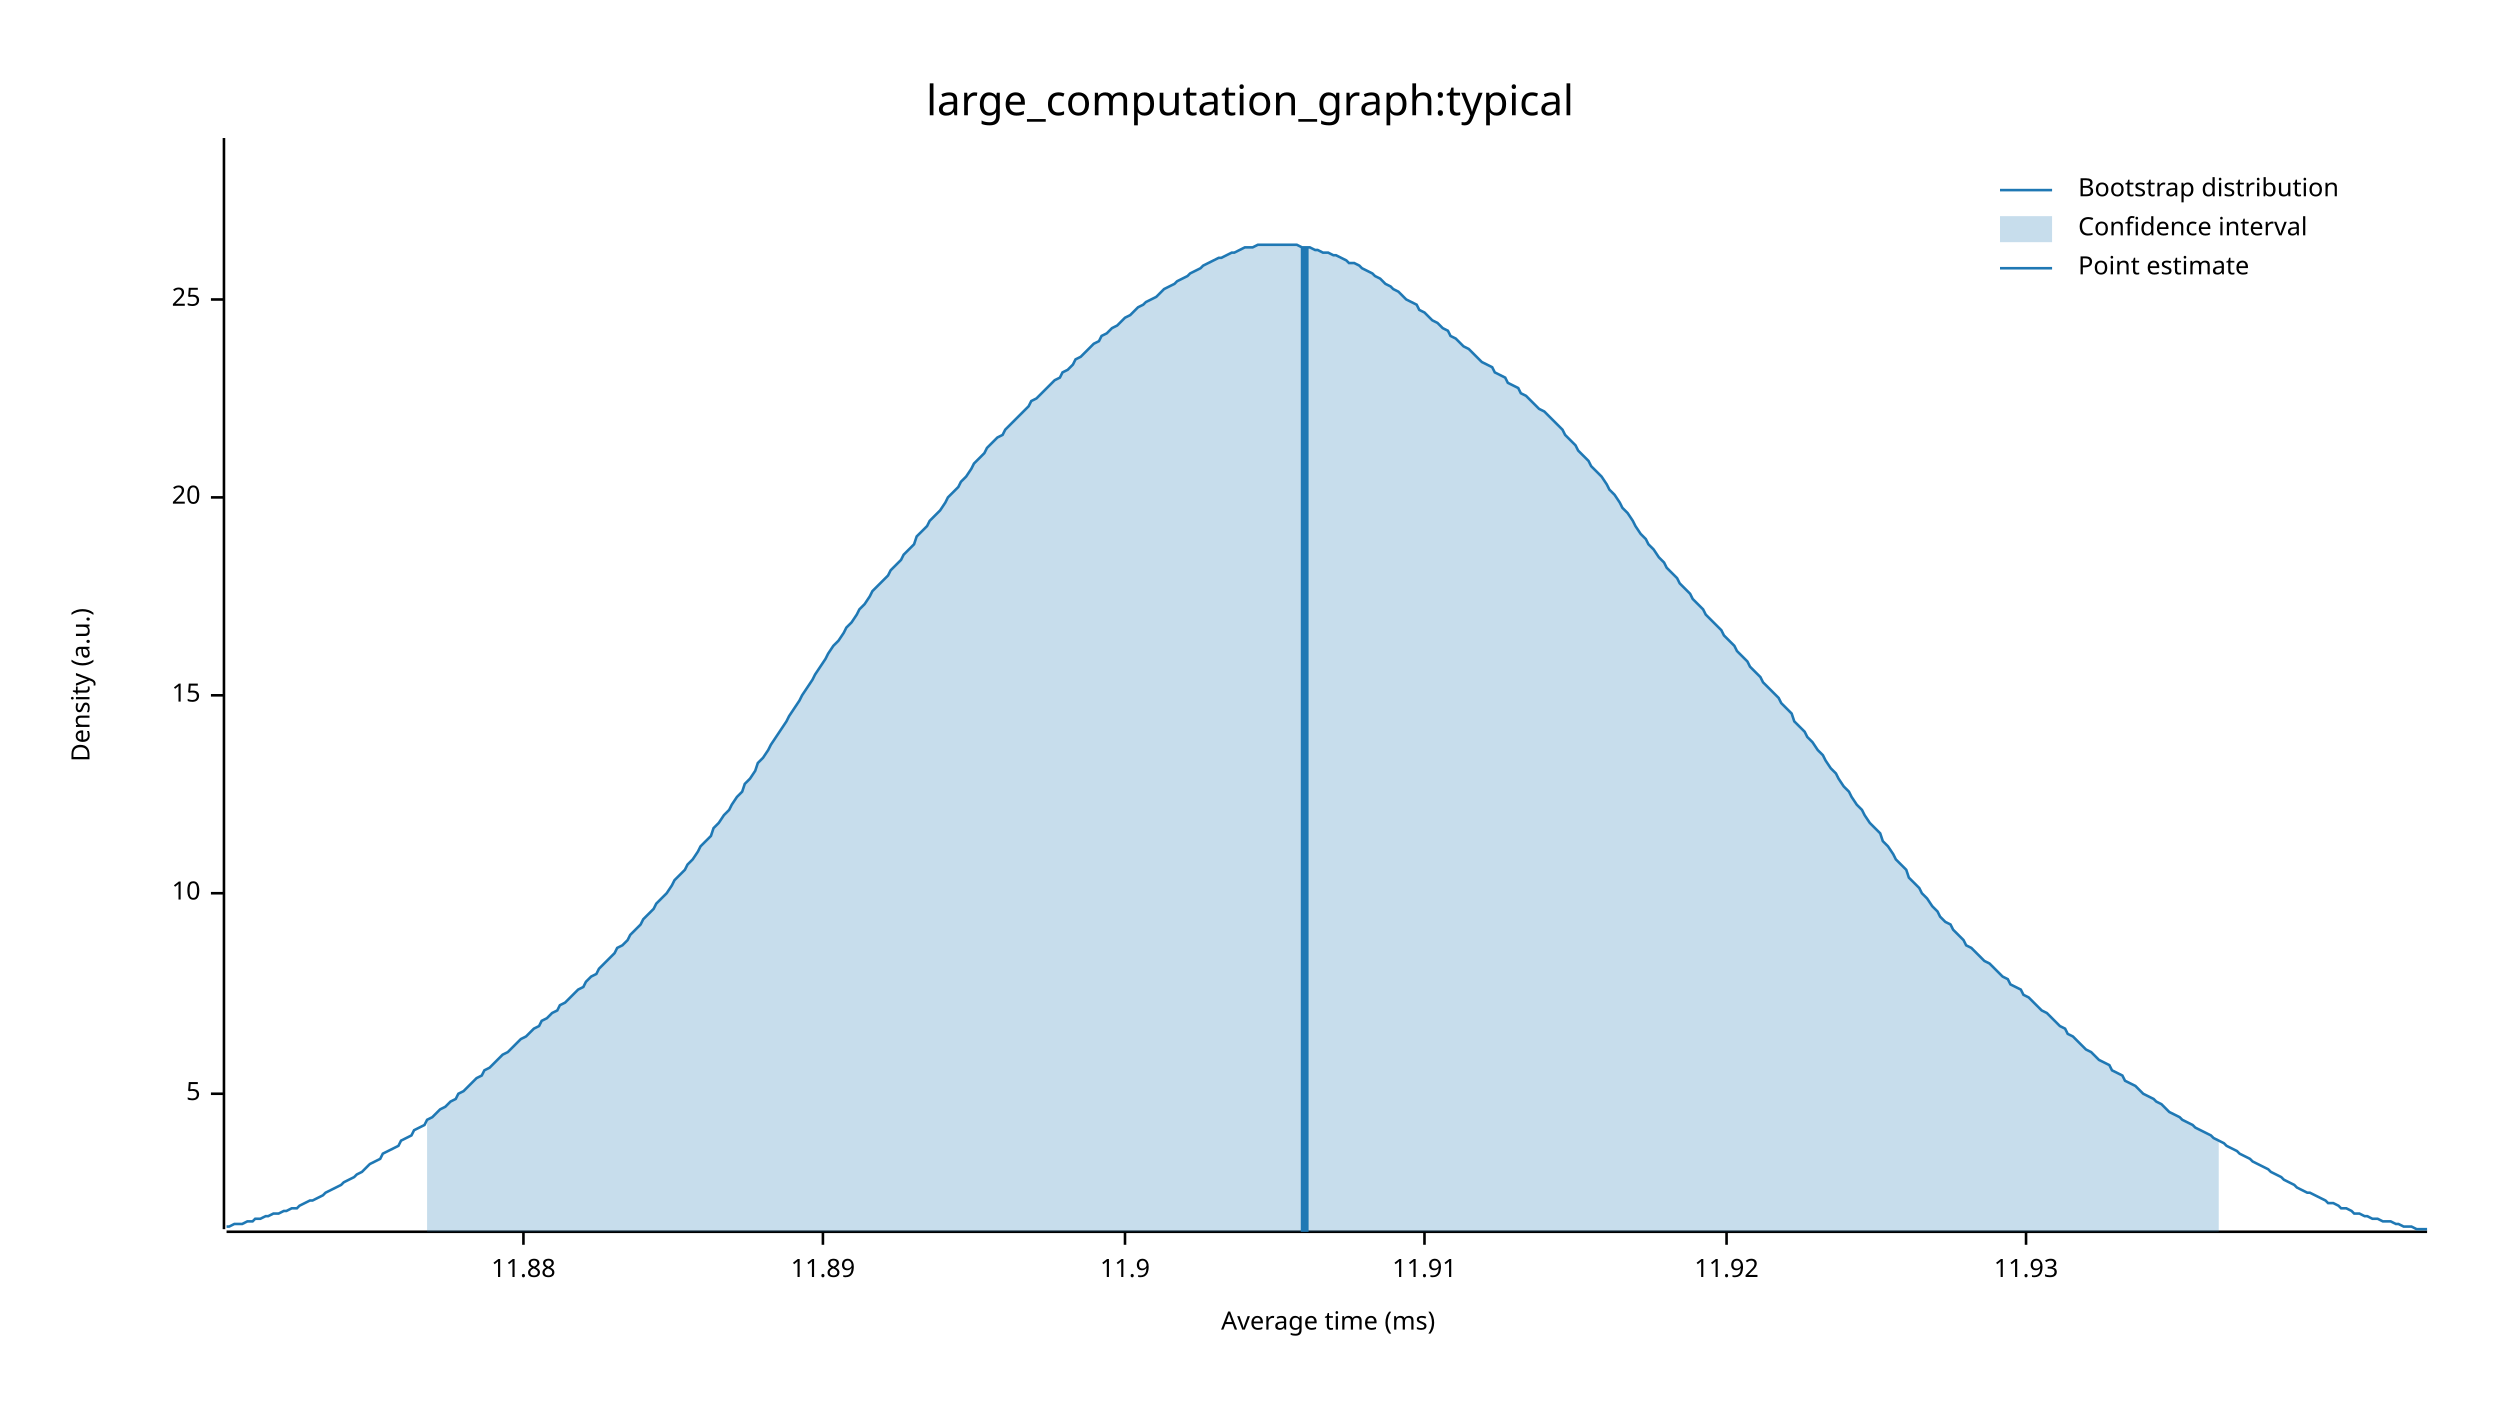
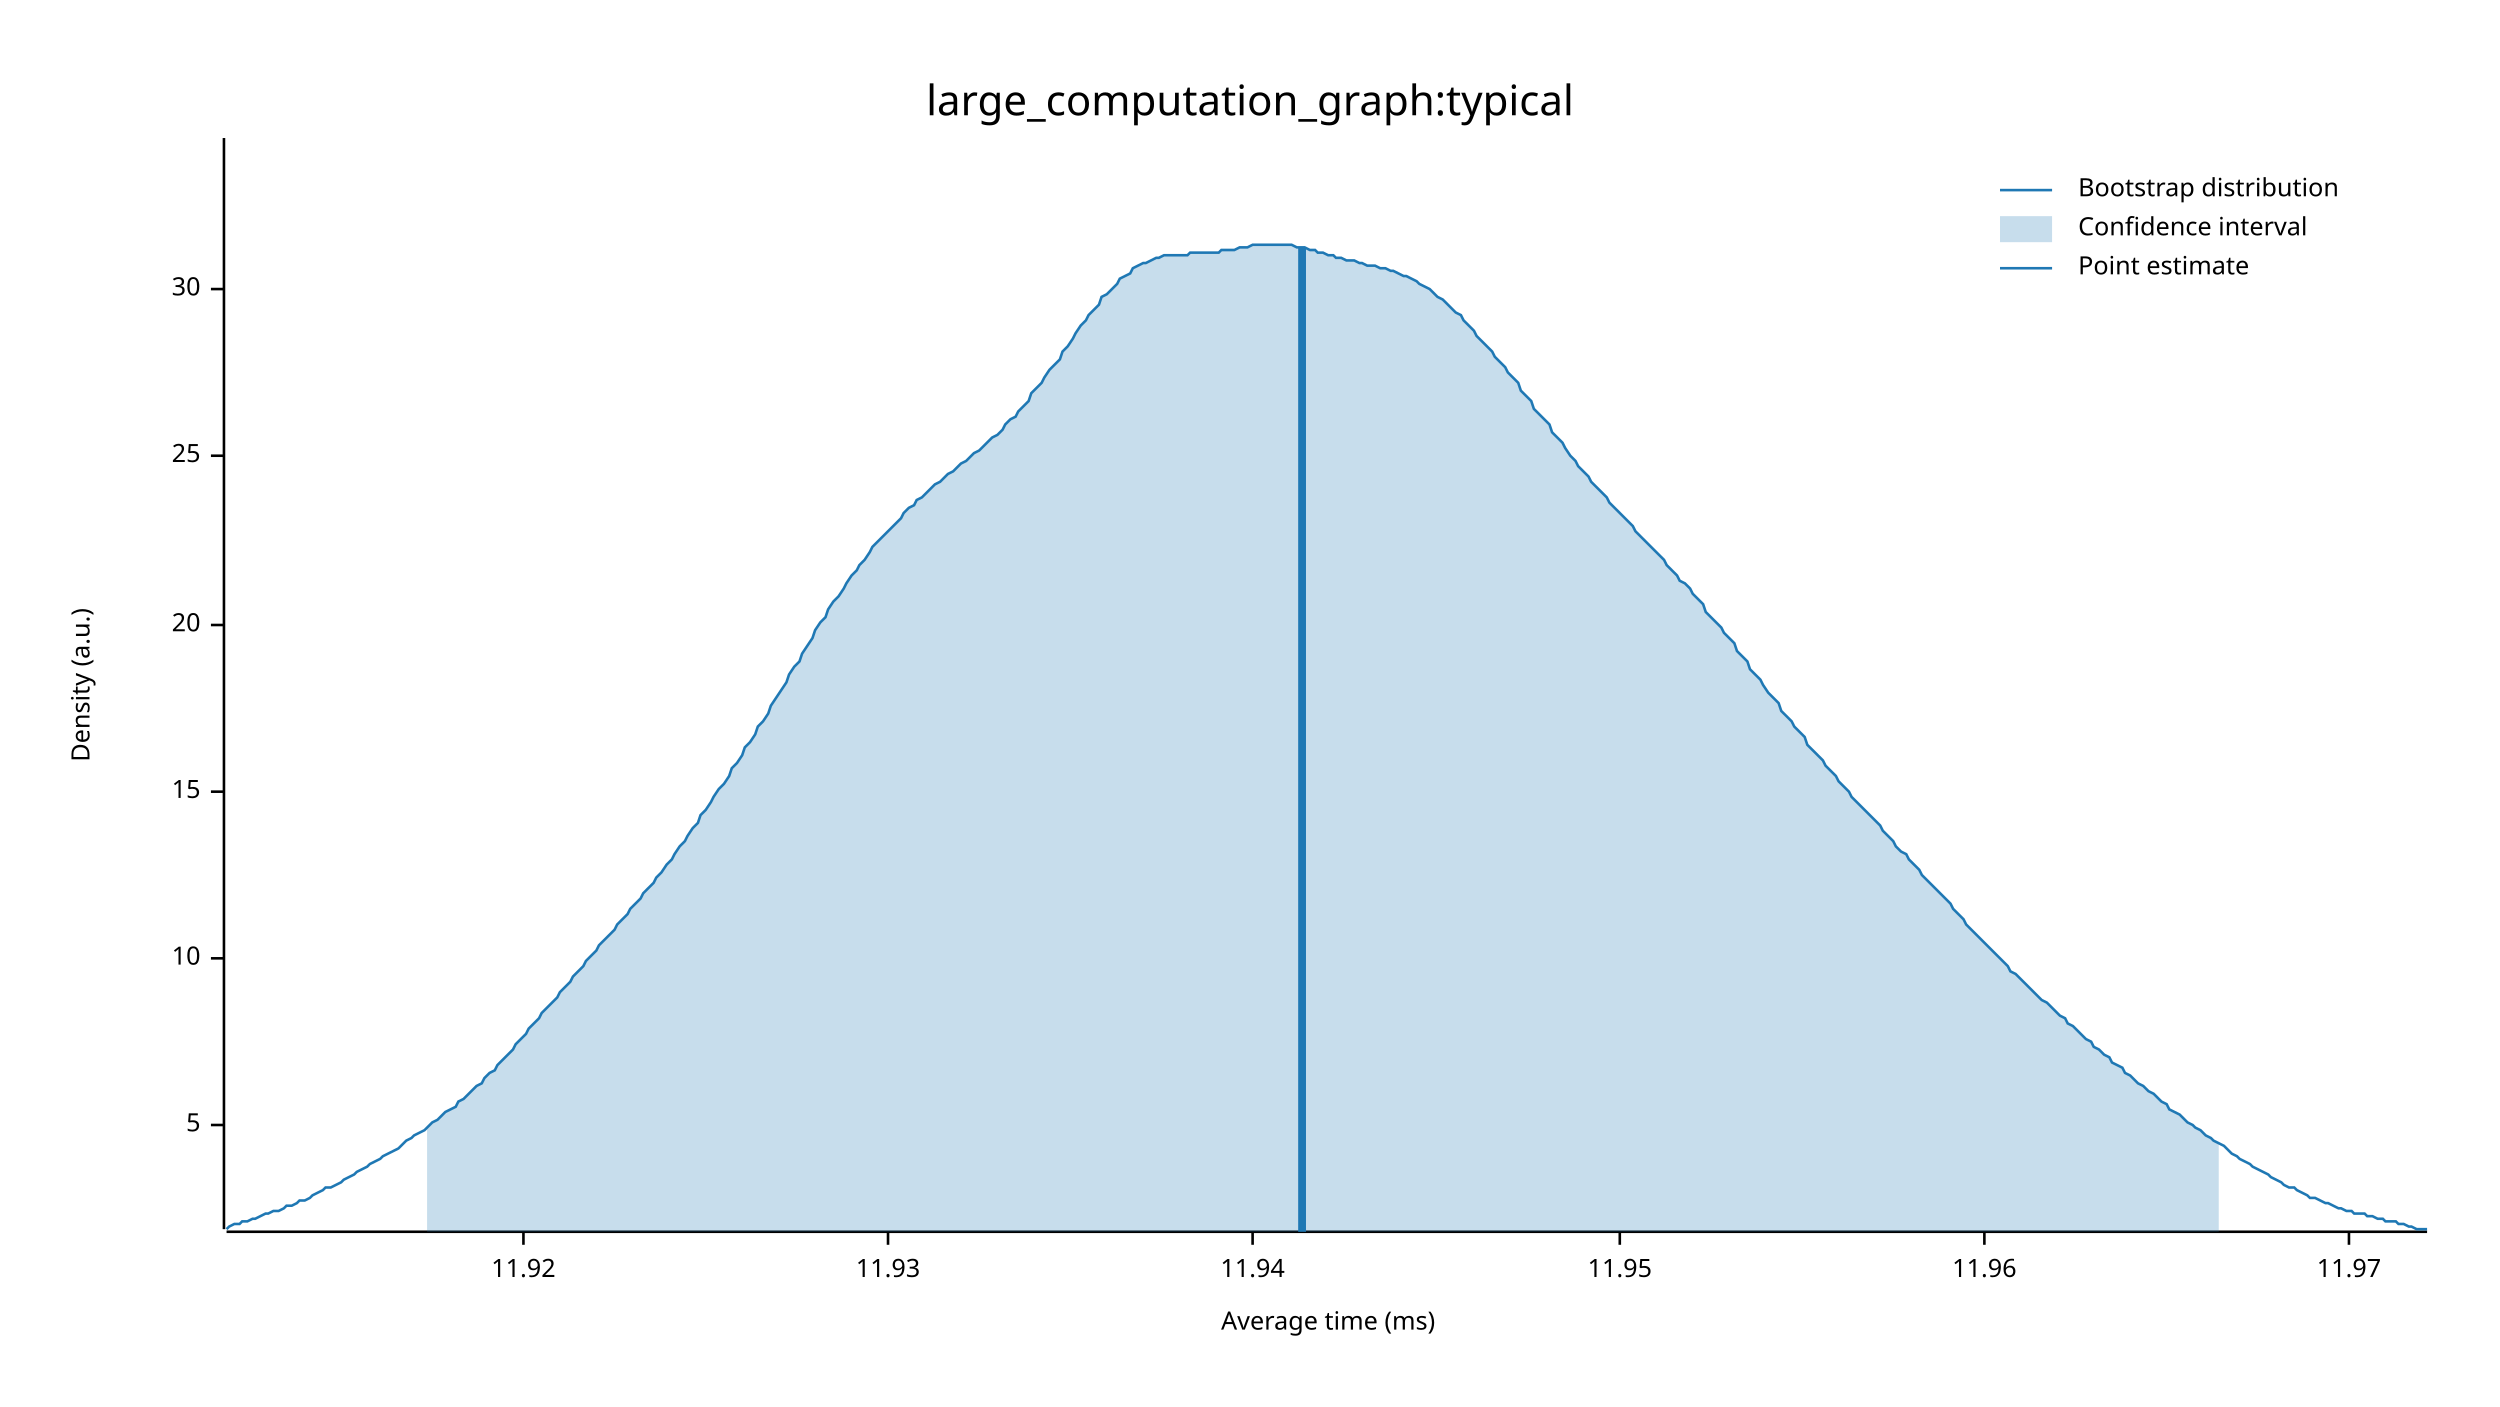
<svg xmlns="http://www.w3.org/2000/svg" width="960" height="540" viewBox="0 0 960 540">
  <text x="480" y="32" dy="0.76em" text-anchor="middle" font-family="sans-serif" font-size="16.129" opacity="1" fill="#000000">
large_computation_graph:typical
</text>
  <text x="27" y="263" dy="0.76em" text-anchor="middle" font-family="sans-serif" font-size="9.677" opacity="1" fill="#000000" transform="rotate(270, 27, 263)">
Density (a.u.)
</text>
  <text x="510" y="513" dy="-0.5ex" text-anchor="middle" font-family="sans-serif" font-size="9.677" opacity="1" fill="#000000">
Average time (ms)
</text>
  <polyline fill="none" opacity="1" stroke="#000000" stroke-width="1" points="86,53 86,472 " />
-   <text x="77" y="420" dy="0.5ex" text-anchor="end" font-family="sans-serif" font-size="9.677" opacity="1" fill="#000000">
+   <text x="77" y="432" dy="0.5ex" text-anchor="end" font-family="sans-serif" font-size="9.677" opacity="1" fill="#000000">
5
</text>
-   <polyline fill="none" opacity="1" stroke="#000000" stroke-width="1" points="81,420 86,420 " />
-   <text x="77" y="343" dy="0.5ex" text-anchor="end" font-family="sans-serif" font-size="9.677" opacity="1" fill="#000000">
+   <polyline fill="none" opacity="1" stroke="#000000" stroke-width="1" points="81,432 86,432 " />
+   <text x="77" y="368" dy="0.5ex" text-anchor="end" font-family="sans-serif" font-size="9.677" opacity="1" fill="#000000">
10
</text>
-   <polyline fill="none" opacity="1" stroke="#000000" stroke-width="1" points="81,343 86,343 " />
-   <text x="77" y="267" dy="0.5ex" text-anchor="end" font-family="sans-serif" font-size="9.677" opacity="1" fill="#000000">
+   <polyline fill="none" opacity="1" stroke="#000000" stroke-width="1" points="81,368 86,368 " />
+   <text x="77" y="304" dy="0.5ex" text-anchor="end" font-family="sans-serif" font-size="9.677" opacity="1" fill="#000000">
15
</text>
-   <polyline fill="none" opacity="1" stroke="#000000" stroke-width="1" points="81,267 86,267 " />
-   <text x="77" y="191" dy="0.5ex" text-anchor="end" font-family="sans-serif" font-size="9.677" opacity="1" fill="#000000">
+   <polyline fill="none" opacity="1" stroke="#000000" stroke-width="1" points="81,304 86,304 " />
+   <text x="77" y="240" dy="0.5ex" text-anchor="end" font-family="sans-serif" font-size="9.677" opacity="1" fill="#000000">
20
</text>
-   <polyline fill="none" opacity="1" stroke="#000000" stroke-width="1" points="81,191 86,191 " />
-   <text x="77" y="115" dy="0.5ex" text-anchor="end" font-family="sans-serif" font-size="9.677" opacity="1" fill="#000000">
+   <polyline fill="none" opacity="1" stroke="#000000" stroke-width="1" points="81,240 86,240 " />
+   <text x="77" y="175" dy="0.5ex" text-anchor="end" font-family="sans-serif" font-size="9.677" opacity="1" fill="#000000">
25
</text>
-   <polyline fill="none" opacity="1" stroke="#000000" stroke-width="1" points="81,115 86,115 " />
+   <polyline fill="none" opacity="1" stroke="#000000" stroke-width="1" points="81,175 86,175 " />
+   <text x="77" y="111" dy="0.5ex" text-anchor="end" font-family="sans-serif" font-size="9.677" opacity="1" fill="#000000">
+ 30
+ </text>
+   <polyline fill="none" opacity="1" stroke="#000000" stroke-width="1" points="81,111 86,111 " />
  <polyline fill="none" opacity="1" stroke="#000000" stroke-width="1" points="87,473 932,473 " />
  <text x="201" y="483" dy="0.76em" text-anchor="middle" font-family="sans-serif" font-size="9.677" opacity="1" fill="#000000">
- 11.88
+ 11.92
</text>
  <polyline fill="none" opacity="1" stroke="#000000" stroke-width="1" points="201,473 201,478 " />
-   <text x="316" y="483" dy="0.76em" text-anchor="middle" font-family="sans-serif" font-size="9.677" opacity="1" fill="#000000">
- 11.89
- </text>
-   <polyline fill="none" opacity="1" stroke="#000000" stroke-width="1" points="316,473 316,478 " />
-   <text x="432" y="483" dy="0.76em" text-anchor="middle" font-family="sans-serif" font-size="9.677" opacity="1" fill="#000000">
- 11.9
- </text>
-   <polyline fill="none" opacity="1" stroke="#000000" stroke-width="1" points="432,473 432,478 " />
-   <text x="547" y="483" dy="0.76em" text-anchor="middle" font-family="sans-serif" font-size="9.677" opacity="1" fill="#000000">
- 11.91
- </text>
-   <polyline fill="none" opacity="1" stroke="#000000" stroke-width="1" points="547,473 547,478 " />
-   <text x="663" y="483" dy="0.76em" text-anchor="middle" font-family="sans-serif" font-size="9.677" opacity="1" fill="#000000">
- 11.92
- </text>
-   <polyline fill="none" opacity="1" stroke="#000000" stroke-width="1" points="663,473 663,478 " />
-   <text x="778" y="483" dy="0.76em" text-anchor="middle" font-family="sans-serif" font-size="9.677" opacity="1" fill="#000000">
+   <text x="341" y="483" dy="0.76em" text-anchor="middle" font-family="sans-serif" font-size="9.677" opacity="1" fill="#000000">
11.93
</text>
-   <polyline fill="none" opacity="1" stroke="#000000" stroke-width="1" points="778,473 778,478 " />
-   <polyline fill="none" opacity="1" stroke="#1F78B4" stroke-width="1" points="87,471 88,471 90,470 92,470 93,470 95,469 97,469 98,468 100,468 102,467 103,467 105,466 107,466 109,465 110,465 112,464 114,464 115,463 117,462 119,461 120,461 122,460 124,459 125,458 127,457 129,456 131,455 132,454 134,453 136,452 137,451 139,450 141,448 142,447 144,446 146,445 147,443 149,442 151,441 153,440 154,438 156,437 158,436 159,434 161,433 163,432 164,430 166,429 168,427 169,426 171,425 173,423 175,422 176,420 178,419 180,417 181,416 183,414 185,413 186,411 188,410 190,408 191,407 193,405 195,404 197,402 198,401 200,399 202,398 203,397 205,395 207,394 208,392 210,391 212,389 214,388 215,386 217,385 219,383 220,382 222,380 224,379 225,377 227,375 229,374 230,372 232,370 234,368 236,366 237,364 239,363 241,361 242,359 244,357 246,355 247,353 249,351 251,349 252,347 254,345 256,343 258,340 259,338 261,336 263,334 264,332 266,330 268,327 269,325 271,323 273,321 274,318 276,316 278,313 280,311 281,309 283,306 285,304 286,301 288,299 290,296 291,293 293,291 295,288 296,286 298,283 300,280 302,277 303,275 305,272 307,269 308,267 310,264 312,261 313,259 315,256 317,253 318,251 320,248 322,246 324,243 325,241 327,239 329,236 330,234 332,232 334,229 335,227 337,225 339,223 341,221 342,219 344,217 346,215 347,213 349,211 351,209 352,206 354,204 356,202 357,200 359,198 361,196 363,193 364,191 366,189 368,187 369,185 371,183 373,180 374,178 376,176 378,174 379,172 381,170 383,168 385,167 386,165 388,163 390,161 391,160 393,158 395,156 396,154 398,153 400,151 401,150 403,148 405,146 407,145 408,143 410,142 412,140 413,138 415,137 417,135 418,134 420,132 422,131 423,129 425,128 427,126 429,125 430,124 432,122 434,121 435,120 437,118 439,117 440,116 442,115 444,114 445,113 447,111 449,110 451,109 452,108 454,107 456,106 457,105 459,104 461,103 462,102 464,101 466,100 468,99 469,99 471,98 473,97 474,97 476,96 478,95 479,95 481,95 483,94 484,94 486,94 488,94 490,94 491,94 493,94 495,94 496,94 498,94 500,95 501,95 503,95 505,96 506,96 508,97 510,97 512,98 513,98 515,99 517,100 518,101 520,101 522,102 523,103 525,104 527,105 528,106 530,107 532,109 534,110 535,111 537,112 539,114 540,115 542,116 544,117 545,119 547,120 549,122 550,123 552,124 554,126 556,127 557,129 559,130 561,132 562,133 564,134 566,136 567,137 569,139 571,140 573,141 574,143 576,144 578,145 579,147 581,148 583,149 584,151 586,152 588,154 589,155 591,157 593,158 595,160 596,161 598,163 600,165 601,167 603,169 605,171 606,173 608,175 610,177 611,179 613,181 615,183 617,186 618,188 620,190 622,193 623,195 625,197 627,200 628,202 630,205 632,207 633,209 635,211 637,214 639,216 640,218 642,220 644,222 645,224 647,226 649,228 650,230 652,232 654,234 655,236 657,238 659,240 661,242 662,244 664,246 666,248 667,250 669,252 671,254 672,256 674,258 676,260 677,262 679,264 681,266 683,268 684,270 686,272 688,274 689,277 691,279 693,281 694,283 696,285 698,288 700,290 701,292 703,295 705,297 706,299 708,302 710,304 711,306 713,309 715,311 716,313 718,316 720,318 722,320 723,323 725,325 727,328 728,330 730,332 732,334 733,337 735,339 737,341 738,343 740,345 742,348 744,350 745,352 747,354 749,355 750,357 752,359 754,361 755,363 757,364 759,366 760,367 762,369 764,370 766,372 767,373 769,375 771,376 772,378 774,379 776,380 777,382 779,383 781,385 782,386 784,388 786,389 788,391 789,392 791,394 793,395 794,397 796,398 798,400 799,401 801,403 803,404 804,405 806,407 808,408 810,409 811,411 813,412 815,413 816,415 818,416 820,417 821,418 823,420 825,421 827,422 828,423 830,424 832,426 833,427 835,428 837,429 838,430 840,431 842,432 843,433 845,434 847,435 849,436 850,437 852,438 854,439 855,440 857,441 859,442 860,443 862,444 864,445 865,446 867,447 869,448 871,449 872,450 874,451 876,452 877,453 879,454 881,455 882,456 884,457 886,458 887,458 889,459 891,460 893,461 894,462 896,462 898,463 899,464 901,464 903,465 904,466 906,466 908,467 909,467 911,468 913,468 915,469 916,469 918,469 920,470 921,470 923,471 925,471 926,471 928,472 930,472 932,472 " />
-   <polygon opacity="0.25" fill="#1F78B4" points="164,430 166,429 168,427 169,426 171,425 173,423 175,422 176,420 178,419 180,417 181,416 183,414 185,413 186,411 188,410 190,408 191,407 193,405 195,404 197,402 198,401 200,399 202,398 203,397 205,395 207,394 208,392 210,391 212,389 214,388 215,386 217,385 219,383 220,382 222,380 224,379 225,377 227,375 229,374 230,372 232,370 234,368 236,366 237,364 239,363 241,361 242,359 244,357 246,355 247,353 249,351 251,349 252,347 254,345 256,343 258,340 259,338 261,336 263,334 264,332 266,330 268,327 269,325 271,323 273,321 274,318 276,316 278,313 280,311 281,309 283,306 285,304 286,301 288,299 290,296 291,293 293,291 295,288 296,286 298,283 300,280 302,277 303,275 305,272 307,269 308,267 310,264 312,261 313,259 315,256 317,253 318,251 320,248 322,246 324,243 325,241 327,239 329,236 330,234 332,232 334,229 335,227 337,225 339,223 341,221 342,219 344,217 346,215 347,213 349,211 351,209 352,206 354,204 356,202 357,200 359,198 361,196 363,193 364,191 366,189 368,187 369,185 371,183 373,180 374,178 376,176 378,174 379,172 381,170 383,168 385,167 386,165 388,163 390,161 391,160 393,158 395,156 396,154 398,153 400,151 401,150 403,148 405,146 407,145 408,143 410,142 412,140 413,138 415,137 417,135 418,134 420,132 422,131 423,129 425,128 427,126 429,125 430,124 432,122 434,121 435,120 437,118 439,117 440,116 442,115 444,114 445,113 447,111 449,110 451,109 452,108 454,107 456,106 457,105 459,104 461,103 462,102 464,101 466,100 468,99 469,99 471,98 473,97 474,97 476,96 478,95 479,95 481,95 483,94 484,94 486,94 488,94 490,94 491,94 493,94 495,94 496,94 498,94 500,95 501,95 503,95 505,96 506,96 508,97 510,97 512,98 513,98 515,99 517,100 518,101 520,101 522,102 523,103 525,104 527,105 528,106 530,107 532,109 534,110 535,111 537,112 539,114 540,115 542,116 544,117 545,119 547,120 549,122 550,123 552,124 554,126 556,127 557,129 559,130 561,132 562,133 564,134 566,136 567,137 569,139 571,140 573,141 574,143 576,144 578,145 579,147 581,148 583,149 584,151 586,152 588,154 589,155 591,157 593,158 595,160 596,161 598,163 600,165 601,167 603,169 605,171 606,173 608,175 610,177 611,179 613,181 615,183 617,186 618,188 620,190 622,193 623,195 625,197 627,200 628,202 630,205 632,207 633,209 635,211 637,214 639,216 640,218 642,220 644,222 645,224 647,226 649,228 650,230 652,232 654,234 655,236 657,238 659,240 661,242 662,244 664,246 666,248 667,250 669,252 671,254 672,256 674,258 676,260 677,262 679,264 681,266 683,268 684,270 686,272 688,274 689,277 691,279 693,281 694,283 696,285 698,288 700,290 701,292 703,295 705,297 706,299 708,302 710,304 711,306 713,309 715,311 716,313 718,316 720,318 722,320 723,323 725,325 727,328 728,330 730,332 732,334 733,337 735,339 737,341 738,343 740,345 742,348 744,350 745,352 747,354 749,355 750,357 752,359 754,361 755,363 757,364 759,366 760,367 762,369 764,370 766,372 767,373 769,375 771,376 772,378 774,379 776,380 777,382 779,383 781,385 782,386 784,388 786,389 788,391 789,392 791,394 793,395 794,397 796,398 798,400 799,401 801,403 803,404 804,405 806,407 808,408 810,409 811,411 813,412 815,413 816,415 818,416 820,417 821,418 823,420 825,421 827,422 828,423 830,424 832,426 833,427 835,428 837,429 838,430 840,431 842,432 843,433 845,434 847,435 849,436 850,437 852,438 852,473 164,473 " />
-   <polyline fill="none" opacity="1" stroke="#1F78B4" stroke-width="3" points="501,473 501,95 " />
+   <polyline fill="none" opacity="1" stroke="#000000" stroke-width="1" points="341,473 341,478 " />
+   <text x="481" y="483" dy="0.76em" text-anchor="middle" font-family="sans-serif" font-size="9.677" opacity="1" fill="#000000">
+ 11.94
+ </text>
+   <polyline fill="none" opacity="1" stroke="#000000" stroke-width="1" points="481,473 481,478 " />
+   <text x="622" y="483" dy="0.76em" text-anchor="middle" font-family="sans-serif" font-size="9.677" opacity="1" fill="#000000">
+ 11.95
+ </text>
+   <polyline fill="none" opacity="1" stroke="#000000" stroke-width="1" points="622,473 622,478 " />
+   <text x="762" y="483" dy="0.76em" text-anchor="middle" font-family="sans-serif" font-size="9.677" opacity="1" fill="#000000">
+ 11.96
+ </text>
+   <polyline fill="none" opacity="1" stroke="#000000" stroke-width="1" points="762,473 762,478 " />
+   <text x="902" y="483" dy="0.76em" text-anchor="middle" font-family="sans-serif" font-size="9.677" opacity="1" fill="#000000">
+ 11.97
+ </text>
+   <polyline fill="none" opacity="1" stroke="#000000" stroke-width="1" points="902,473 902,478 " />
+   <polyline fill="none" opacity="1" stroke="#1F78B4" stroke-width="1" points="87,472 88,471 90,470 92,470 93,469 95,469 97,468 98,468 100,467 102,466 103,466 105,465 107,465 109,464 110,463 112,463 114,462 115,461 117,461 119,460 120,459 122,458 124,457 125,456 127,456 129,455 131,454 132,453 134,452 136,451 137,450 139,449 141,448 142,447 144,446 146,445 147,444 149,443 151,442 153,441 154,440 156,438 158,437 159,436 161,435 163,434 164,433 166,431 168,430 169,429 171,427 173,426 175,425 176,423 178,422 180,420 181,419 183,417 185,416 186,414 188,412 190,411 191,409 193,407 195,405 197,403 198,401 200,399 202,397 203,395 205,393 207,391 208,389 210,387 212,385 214,383 215,381 217,379 219,377 220,375 222,373 224,371 225,369 227,367 229,365 230,363 232,361 234,359 236,357 237,355 239,353 241,351 242,349 244,347 246,345 247,343 249,341 251,339 252,337 254,335 256,332 258,330 259,328 261,325 263,323 264,321 266,318 268,316 269,313 271,311 273,308 274,306 276,303 278,301 280,298 281,295 283,293 285,290 286,287 288,285 290,282 291,279 293,277 295,274 296,271 298,268 300,265 302,262 303,259 305,256 307,254 308,251 310,248 312,245 313,242 315,239 317,237 318,234 320,231 322,229 324,226 325,224 327,221 329,219 330,217 332,215 334,212 335,210 337,208 339,206 341,204 342,203 344,201 346,199 347,197 349,195 351,194 352,192 354,191 356,189 357,188 359,186 361,185 363,183 364,182 366,181 368,179 369,178 371,177 373,175 374,174 376,173 378,171 379,170 381,168 383,167 385,165 386,163 388,161 390,160 391,158 393,156 395,154 396,151 398,149 400,147 401,145 403,142 405,140 407,138 408,135 410,133 412,130 413,128 415,125 417,123 418,121 420,119 422,117 423,114 425,113 427,111 429,109 430,107 432,106 434,105 435,103 437,102 439,101 440,101 442,100 444,99 445,99 447,98 449,98 451,98 452,98 454,98 456,98 457,97 459,97 461,97 462,97 464,97 466,97 468,97 469,96 471,96 473,96 474,96 476,95 478,95 479,95 481,94 483,94 484,94 486,94 488,94 490,94 491,94 493,94 495,94 496,94 498,95 500,95 501,95 503,96 505,96 506,97 508,97 510,98 512,98 513,99 515,99 517,100 518,100 520,100 522,101 523,101 525,102 527,102 528,102 530,103 532,103 534,104 535,104 537,105 539,106 540,106 542,107 544,108 545,109 547,110 549,111 550,112 552,114 554,115 556,117 557,118 559,120 561,121 562,123 564,125 566,127 567,129 569,131 571,133 573,135 574,137 576,139 578,141 579,143 581,145 583,147 584,150 586,152 588,154 589,157 591,159 593,161 595,163 596,166 598,168 600,170 601,172 603,175 605,177 606,179 608,181 610,183 611,185 613,187 615,189 617,191 618,193 620,195 622,197 623,198 625,200 627,202 628,204 630,206 632,208 633,209 635,211 637,213 639,215 640,217 642,219 644,221 645,223 647,224 649,226 650,228 652,230 654,232 655,235 657,237 659,239 661,241 662,243 664,245 666,247 667,250 669,252 671,254 672,257 674,259 676,261 677,263 679,266 681,268 683,270 684,273 686,275 688,277 689,279 691,281 693,283 694,286 696,288 698,290 700,292 701,294 703,296 705,298 706,300 708,302 710,304 711,306 713,308 715,310 716,311 718,313 720,315 722,317 723,319 725,321 727,323 728,325 730,327 732,328 733,330 735,332 737,334 738,336 740,338 742,340 744,342 745,343 747,345 749,347 750,349 752,351 754,353 755,355 757,357 759,359 760,360 762,362 764,364 766,366 767,367 769,369 771,371 772,373 774,374 776,376 777,377 779,379 781,381 782,382 784,384 786,385 788,387 789,388 791,390 793,391 794,393 796,394 798,396 799,397 801,399 803,400 804,402 806,403 808,405 810,406 811,408 813,409 815,410 816,412 818,413 820,415 821,416 823,417 825,419 827,420 828,421 830,423 832,424 833,426 835,427 837,428 838,429 840,431 842,432 843,433 845,434 847,436 849,437 850,438 852,439 854,440 855,441 857,443 859,444 860,445 862,446 864,447 865,448 867,449 869,450 871,451 872,452 874,453 876,454 877,455 879,456 881,456 882,457 884,458 886,459 887,460 889,460 891,461 893,462 894,462 896,463 898,464 899,464 901,465 903,465 904,466 906,466 908,466 909,467 911,467 913,468 915,468 916,469 918,469 920,469 921,470 923,470 925,471 926,471 928,472 930,472 932,472 " />
+   <polygon opacity="0.25" fill="#1F78B4" points="164,433 166,431 168,430 169,429 171,427 173,426 175,425 176,423 178,422 180,420 181,419 183,417 185,416 186,414 188,412 190,411 191,409 193,407 195,405 197,403 198,401 200,399 202,397 203,395 205,393 207,391 208,389 210,387 212,385 214,383 215,381 217,379 219,377 220,375 222,373 224,371 225,369 227,367 229,365 230,363 232,361 234,359 236,357 237,355 239,353 241,351 242,349 244,347 246,345 247,343 249,341 251,339 252,337 254,335 256,332 258,330 259,328 261,325 263,323 264,321 266,318 268,316 269,313 271,311 273,308 274,306 276,303 278,301 280,298 281,295 283,293 285,290 286,287 288,285 290,282 291,279 293,277 295,274 296,271 298,268 300,265 302,262 303,259 305,256 307,254 308,251 310,248 312,245 313,242 315,239 317,237 318,234 320,231 322,229 324,226 325,224 327,221 329,219 330,217 332,215 334,212 335,210 337,208 339,206 341,204 342,203 344,201 346,199 347,197 349,195 351,194 352,192 354,191 356,189 357,188 359,186 361,185 363,183 364,182 366,181 368,179 369,178 371,177 373,175 374,174 376,173 378,171 379,170 381,168 383,167 385,165 386,163 388,161 390,160 391,158 393,156 395,154 396,151 398,149 400,147 401,145 403,142 405,140 407,138 408,135 410,133 412,130 413,128 415,125 417,123 418,121 420,119 422,117 423,114 425,113 427,111 429,109 430,107 432,106 434,105 435,103 437,102 439,101 440,101 442,100 444,99 445,99 447,98 449,98 451,98 452,98 454,98 456,98 457,97 459,97 461,97 462,97 464,97 466,97 468,97 469,96 471,96 473,96 474,96 476,95 478,95 479,95 481,94 483,94 484,94 486,94 488,94 490,94 491,94 493,94 495,94 496,94 498,95 500,95 501,95 503,96 505,96 506,97 508,97 510,98 512,98 513,99 515,99 517,100 518,100 520,100 522,101 523,101 525,102 527,102 528,102 530,103 532,103 534,104 535,104 537,105 539,106 540,106 542,107 544,108 545,109 547,110 549,111 550,112 552,114 554,115 556,117 557,118 559,120 561,121 562,123 564,125 566,127 567,129 569,131 571,133 573,135 574,137 576,139 578,141 579,143 581,145 583,147 584,150 586,152 588,154 589,157 591,159 593,161 595,163 596,166 598,168 600,170 601,172 603,175 605,177 606,179 608,181 610,183 611,185 613,187 615,189 617,191 618,193 620,195 622,197 623,198 625,200 627,202 628,204 630,206 632,208 633,209 635,211 637,213 639,215 640,217 642,219 644,221 645,223 647,224 649,226 650,228 652,230 654,232 655,235 657,237 659,239 661,241 662,243 664,245 666,247 667,250 669,252 671,254 672,257 674,259 676,261 677,263 679,266 681,268 683,270 684,273 686,275 688,277 689,279 691,281 693,283 694,286 696,288 698,290 700,292 701,294 703,296 705,298 706,300 708,302 710,304 711,306 713,308 715,310 716,311 718,313 720,315 722,317 723,319 725,321 727,323 728,325 730,327 732,328 733,330 735,332 737,334 738,336 740,338 742,340 744,342 745,343 747,345 749,347 750,349 752,351 754,353 755,355 757,357 759,359 760,360 762,362 764,364 766,366 767,367 769,369 771,371 772,373 774,374 776,376 777,377 779,379 781,381 782,382 784,384 786,385 788,387 789,388 791,390 793,391 794,393 796,394 798,396 799,397 801,399 803,400 804,402 806,403 808,405 810,406 811,408 813,409 815,410 816,412 818,413 820,415 821,416 823,417 825,419 827,420 828,421 830,423 832,424 833,426 835,427 837,428 838,429 840,431 842,432 843,433 845,434 847,436 849,437 850,438 852,439 852,473 164,473 " />
+   <polyline fill="none" opacity="1" stroke="#1F78B4" stroke-width="3" points="500,473 500,95 " />
  <text x="798" y="68" dy="0.76em" text-anchor="start" font-family="sans-serif" font-size="9.677" opacity="1" fill="#000000">
Bootstrap distribution
</text>
  <text x="798" y="83" dy="0.76em" text-anchor="start" font-family="sans-serif" font-size="9.677" opacity="1" fill="#000000">
Confidence interval
</text>
  <text x="798" y="98" dy="0.76em" text-anchor="start" font-family="sans-serif" font-size="9.677" opacity="1" fill="#000000">
Point estimate
</text>
  <polyline fill="none" opacity="1" stroke="#1F78B4" stroke-width="1" points="768,73 788,73 " />
  <rect x="768" y="83" width="20" height="10" opacity="0.25" fill="#1F78B4" stroke="none" />
  <polyline fill="none" opacity="1" stroke="#1F78B4" stroke-width="1" points="768,103 788,103 " />
</svg>
